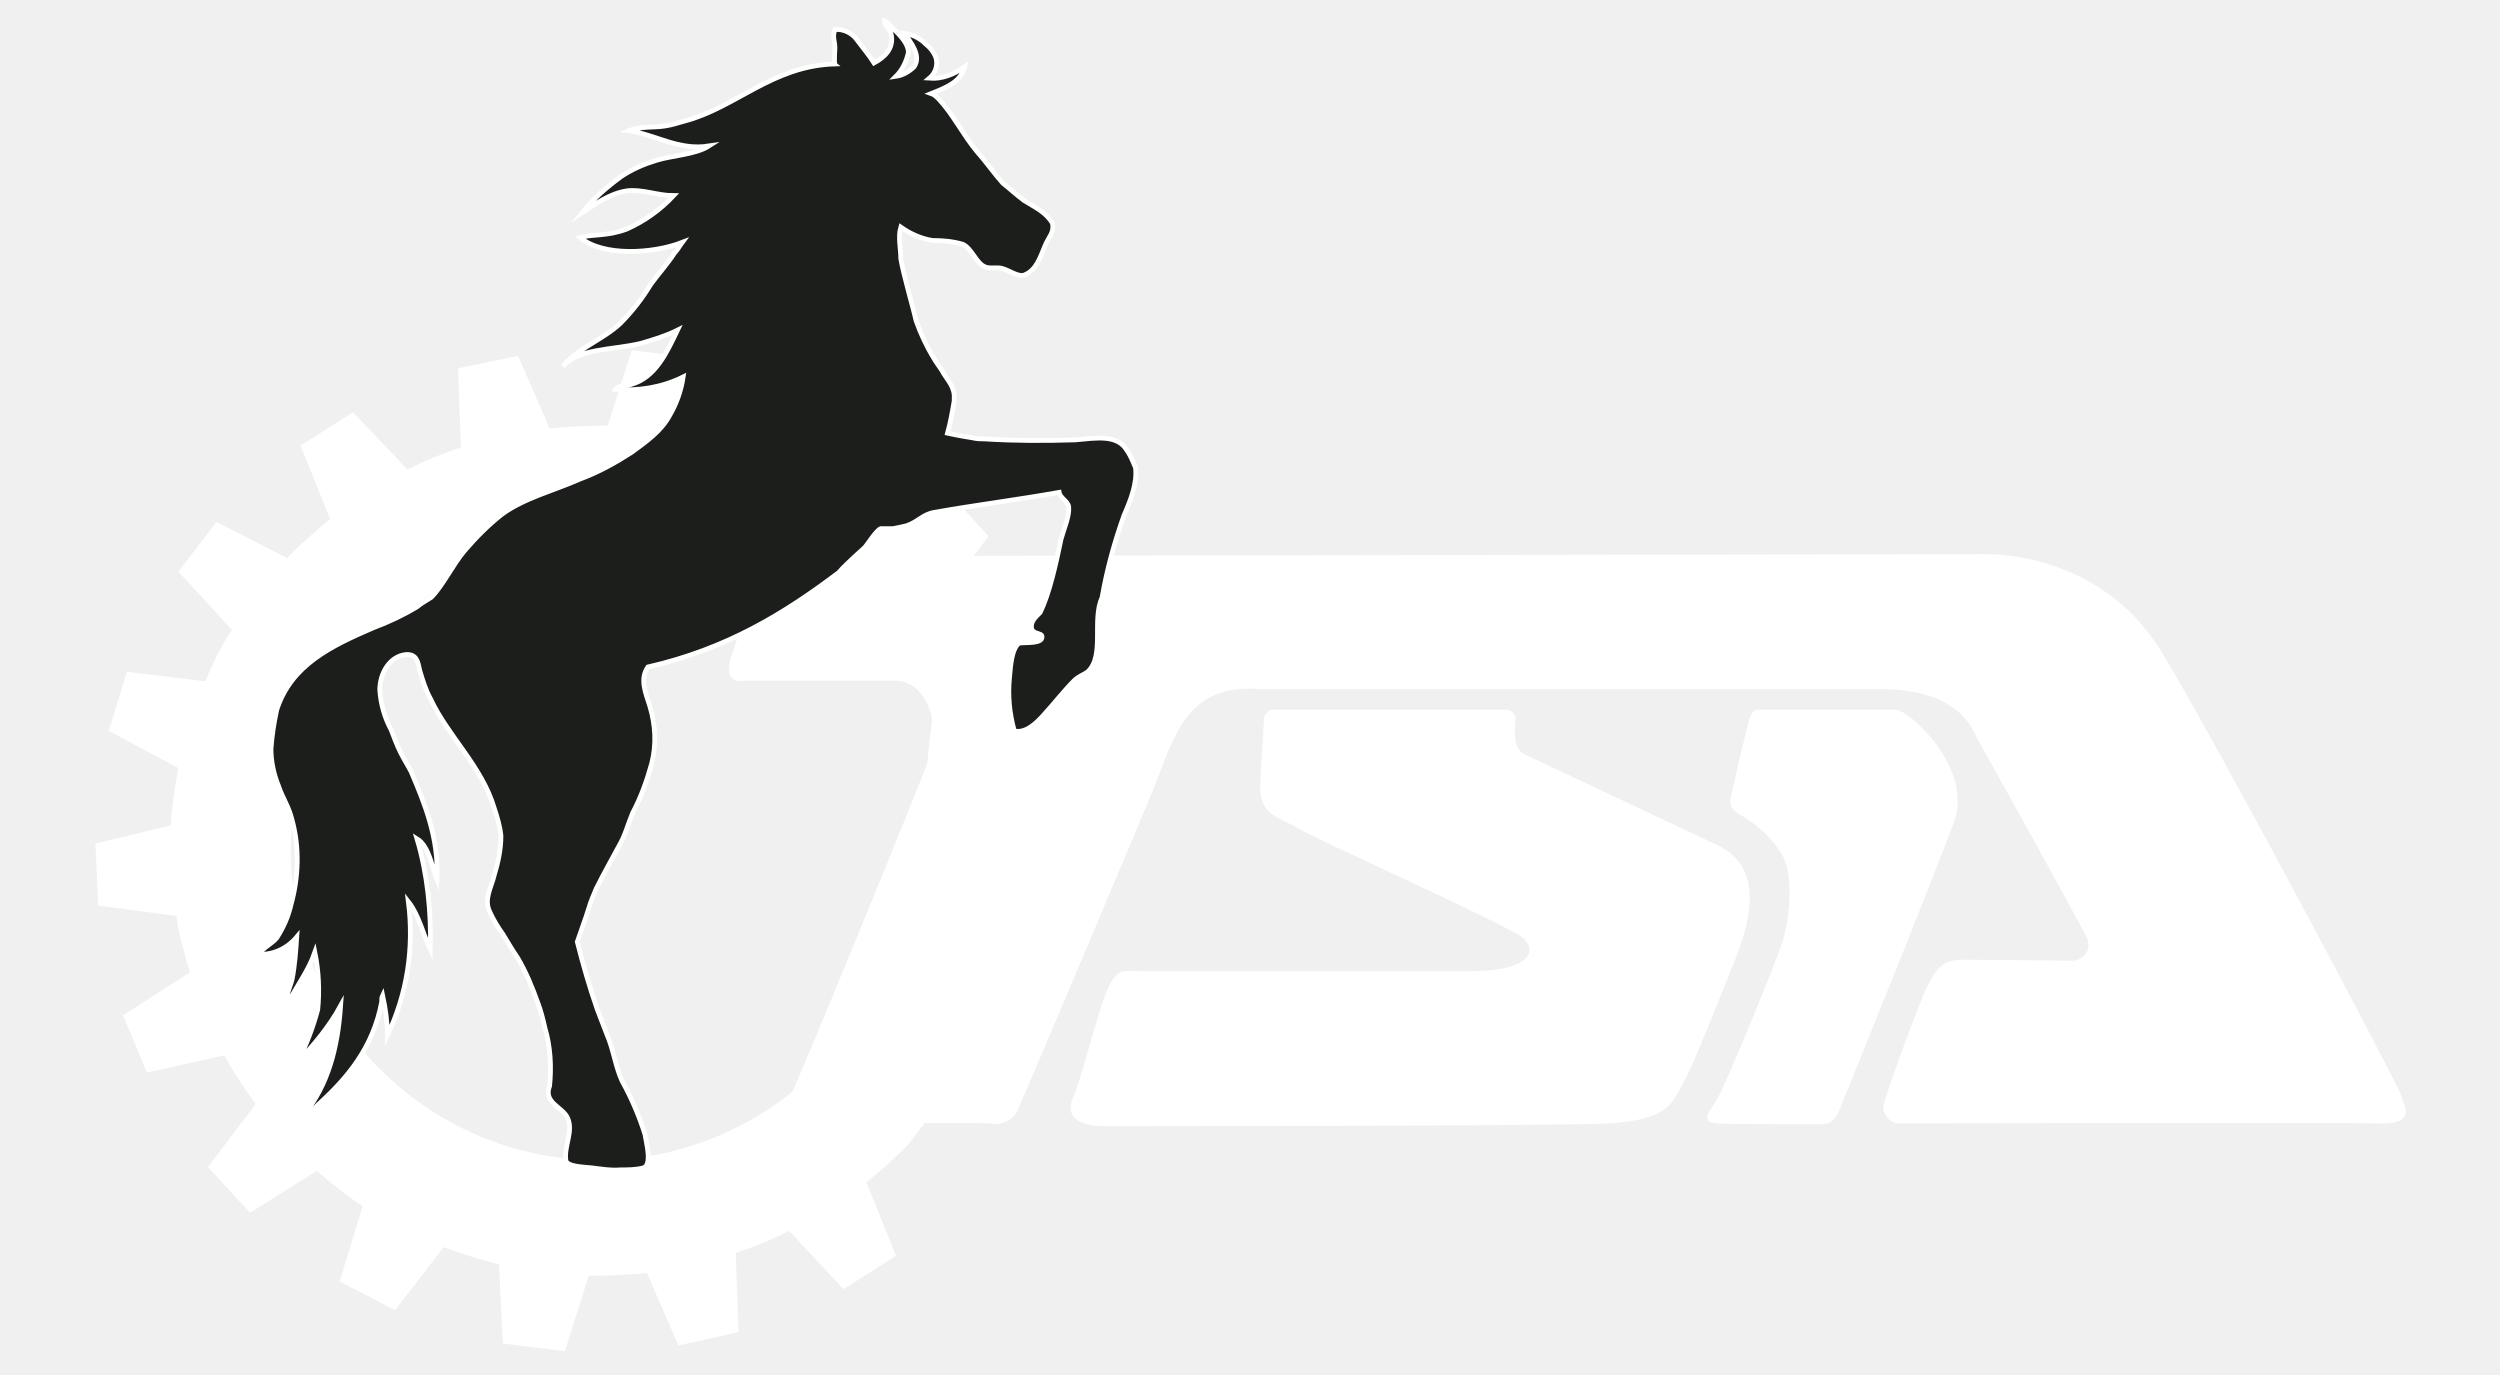
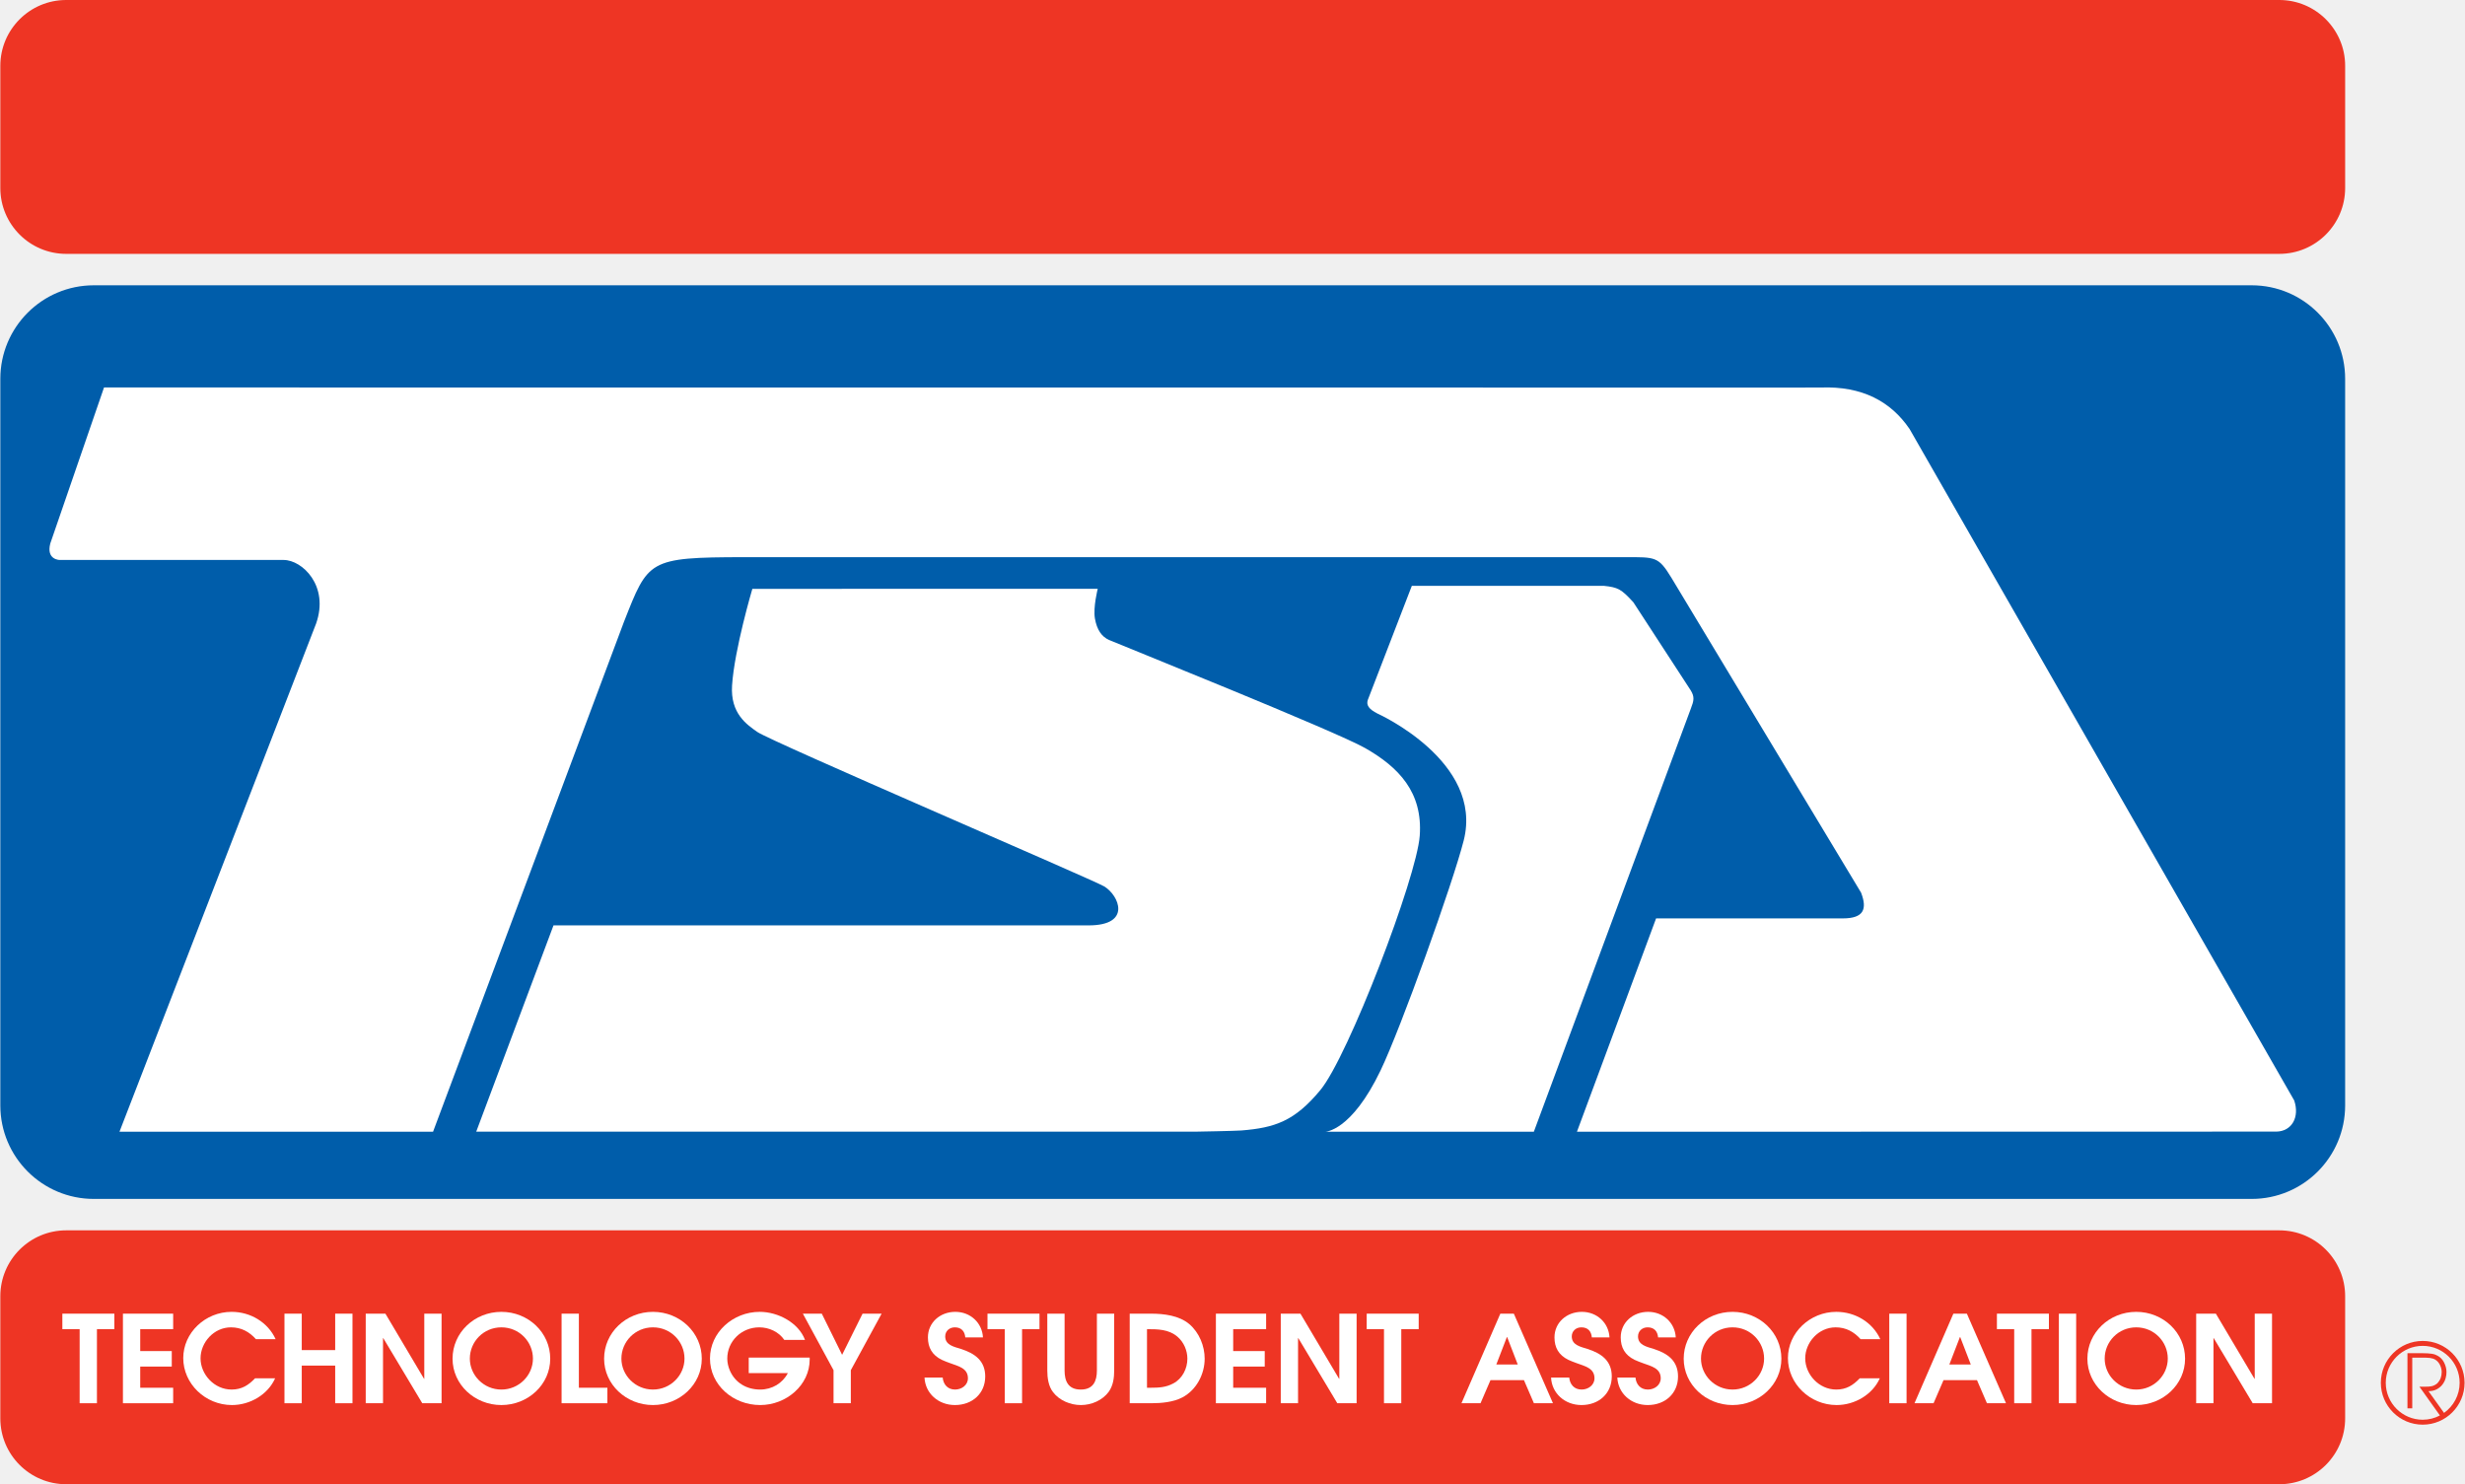
- <svg xmlns="http://www.w3.org/2000/svg" version="1.1" id="Layer_1" x="0px" y="0px" viewBox="0 0 262 144" style="enable-background:new 0 0 262 144;" xml:space="preserve">
-   <style type="text/css">
- 	.st0{fill:none;}
- 	.st1{fill:#FFFFFF;}
- 	.st2{fill:#FFFFFF;stroke:#FFFFFF;stroke-width:0.25;}
- 	.st3{fill:#1C1E1C;stroke:#FFFFFF;stroke-width:0.5;stroke-miterlimit:10;}
- </style>
-   <path class="st0" d="M106.6,98l-2.8,9c-0.8,1.9-1.7,3.7-2.8,5.4l0,0l5.6,6.2l-4,5.2l-7.3-3.7c-1.4,1.5-2.9,2.9-4.5,4.1l3.1,7.7  l-5.5,3.5l-5.7-6.1l0,0c-1.8,0.9-3.7,1.7-5.6,2.3l0.3,8.3l-6.4,1.4l-3.3-7.6l0,0c-2,0.2-4,0.3-6.1,0.3l-2.5,7.9l-6.4-0.8l-0.4-8.3  l0,0c-2-0.5-3.9-1.1-5.8-1.8l-5.1,6.6l-5.8-3l2.4-7.9c-1.7-1.1-3.3-2.4-4.8-3.7l-7,4.4l-4.4-4.8l5-6.6c-1.2-1.6-2.3-3.3-3.3-5.1  l-8.1,1.8l-2.5-6l7-4.5c-0.3-1-0.5-1.9-0.8-2.9c-0.2-1-0.4-2-0.6-3l0,0l-8.3-1.1L10,88.4l8.1-1.9l0,0c0.1-2,0.4-4,0.8-6l-7.3-3.9  l1.9-6.2l8.2,1c0.8-1.9,1.7-3.7,2.8-5.5l0,0l-5.6-6.1l4-5.2l7.4,3.8c1.4-1.5,2.9-2.9,4.5-4.1l-3.1-7.7l5.5-3.5l5.7,6.1  c1.8-0.9,3.7-1.7,5.6-2.3L48,38.6l6.3-1.4l3.3,7.6l0,0c2-0.2,4-0.3,6.1-0.3l2.5-7.9l6.5,0.8l0.4,8.3c2,0.5,3.9,1.1,5.8,1.8L84,41  l5.8,3l-2.4,7.9l0,0c1.7,1.1,3.3,2.3,4.8,3.7l0,0l7-4.4l4.4,4.8l-5,6.6c1.2,1.6,2.3,3.3,3.3,5.1l0,0L110,66l2.5,6l-7,4.5  c0.3,1,0.5,1.9,0.8,2.9c0.2,1,0.4,2,0.6,3l8.2,1.1l0.3,6.5l-8.1,1.9C107.2,94,106.9,96,106.6,98L106.6,98z" />
-   <path class="st1" d="M106.6,98c0.4-2,0.7-4,0.8-6l8.1-1.9l-0.3-6.5l-8.2-1.1c-0.2-1-0.3-2-0.6-3s-0.5-2-0.8-2.9l7-4.5l-2.6-6  l-8.1,1.8l0,0c-1-1.8-2.1-3.5-3.3-5.1l5-6.6l-4.4-4.8l-7,4.4l0,0c-1.5-1.3-3.1-2.6-4.8-3.7l0,0l2.4-8L84,41l-5.1,6.6  c-1.9-0.7-3.8-1.3-5.8-1.8l-0.4-8.3l-6.5-0.8l-2.5,7.9c-2,0-4.1,0.1-6.1,0.3l0,0l-3.3-7.6L48,38.6l0.3,8.3c-1.9,0.6-3.8,1.4-5.6,2.3  L37,43.2l-5.5,3.5l3.1,7.7c-1.6,1.3-3.1,2.6-4.5,4.1l-7.4-3.8l-4,5.2l5.6,6.1l0,0c-1.1,1.7-2,3.5-2.8,5.4l-8.2-1l-1.9,6.2l7.3,3.9  c-0.4,2-0.7,4-0.8,6l0,0L10,88.4l0.3,6.5l8.2,1.1l0,0c0.1,1,0.3,2,0.6,3s0.5,2,0.8,2.9l-7,4.5l2.5,6l8.1-1.8c1,1.8,2.1,3.5,3.3,5.1  l-5,6.6l4.4,4.8l7-4.4c1.5,1.3,3.1,2.6,4.8,3.7l-2.4,7.9l5.8,3l5.1-6.6c1.9,0.7,3.8,1.3,5.8,1.8l0,0l0.4,8.3l6.5,0.8l2.5-7.9  c2,0,4.1-0.1,6.1-0.3l0,0l3.3,7.6l6.3-1.4l-0.3-8.3c1.9-0.6,3.8-1.4,5.6-2.3l0,0l5.7,6.1l5.5-3.5l-3.1-7.7c1.6-1.3,3.1-2.6,4.5-4.1  l5.8-7.6l0,0c1.1-1.7,2-3.5,2.8-5.4L106.6,98z M94,97.4c-0.3,1-0.6,2-0.9,3c-3.6,9.8-11.7,17.2-21.7,20c-0.5,0.1-1,0.3-1.5,0.4  c-0.5,0.1-1,0.2-1.6,0.3c-10.3,1.8-20.8-1.5-28.2-8.8c-0.8-0.7-1.5-1.5-2.1-2.3c-6.7-8-9.1-18.7-6.5-28.8c0.3-1,0.6-2,1-3  c3.6-9.8,11.7-17.2,21.7-20c0.5-0.1,1-0.3,1.5-0.4s1-0.2,1.5-0.3c10.3-1.8,20.8,1.5,28.2,8.8c0.8,0.7,1.5,1.5,2.1,2.3  c1.3,1.6,7.5,0.2,9.2,1.9c2.3,2.4,0,8,0.6,11.1C98.5,86.7,95.2,92.6,94,97.4z" />
-   <path class="st2" d="M84.3,58.4l123.7-0.2c0,0,12-0.5,18.5,10.3c5.7,9.4,24.4,44.6,25,46.3s1.5,3-3,2.8c-1.3-0.1-49.6,0-49.6,0  c-0.8-0.1-1.4-0.8-1.4-1.6c0-0.1,0-0.3,0.1-0.4c0.4-1.7,4-11.3,4.4-12c0.9-1.7,1.4-2.9,3.7-2.9c1.5,0,9.7,0.1,11.5,0.1  c1,0,1.8-0.8,1.8-1.8c0-0.3-0.1-0.7-0.3-1c-1.8-3.5-10-18.2-11.4-20.7c-0.4-0.8-1.8-5.1-9.9-5.2c-8.5,0-65.2,0-65.2,0  c-8-0.7-9.3,5.2-11.3,10.2c-0.2,0.6-13.7,32.6-14.2,33.6c-0.4,1.3-1.7,2-3,1.7c-1.3-0.1-20,0-20.7,0s-0.9-1.1,0-2.8  S96.7,81.8,97.7,79s-0.4-7.8-3.9-7.8H78c0,0-2.4,0.7-1.1-2.8c0.3-0.9,1.6-4.8,2.4-6.3C80.4,59.9,80,58.4,84.3,58.4L84.3,58.4z" />
-   <path class="st2" d="M159.8,79.2c0,0,17.6,8.3,19.1,9c2.5,1.1,6.6,2.9,2.8,12.4s-4.6,11.4-5.6,13.2s-1.5,3.4-7.3,3.8  c-4.6,0.3-52,0.3-52.9,0.3s-4.6,0-3.3-2.9c0.8-1.7,2.6-9.1,3.6-11.3s1.5-1.8,3.4-1.8h34.6c7,0,7.2-2.8,4.9-4.1  c-3.8-2.2-21.2-10-23-11.1s-3.9-1.3-3.9-4.1c0-1.5,0.3-5.6,0.4-7.3c0-0.3,0.3-0.6,0.6-0.8h24.7c0,0,0.8,0.1,0.8,0.8  S158.2,78.5,159.8,79.2L159.8,79.2z" />
-   <path class="st2" d="M184.4,74.5h14.2c1.5,0,8,6.1,6.1,11.5c-2.2,6-11.4,28.7-11.7,29.4s-0.6,2.3-2.1,2.3c-1,0-10.3,0-11-0.1  c-1.8-0.1-0.3-1.4,0.3-2.6c0.8-1.4,5.9-13.7,6.7-16.2c1-3.2,1.1-7.6-0.1-9.4c-1.1-1.8-2.7-3.2-4.5-4.2c-0.3-0.3-1-0.4-0.8-1.5  c0.4-2,1.4-6.2,1.9-8.1C183.8,74.1,184.4,74.6,184.4,74.5L184.4,74.5z" />
-   <path class="st3" d="M118.1,47.2c-1-1.7-3.2-1.3-5.4-1.1c-3.2,0.1-6.4,0.1-9.5-0.1c-0.4,0-0.8,0-1.2-0.1c-0.1,0-1.8-0.3-2.7-0.5  c0.3-1.1,0.5-2.2,0.7-3.4c0-0.2,0-0.4,0-0.6c-0.1-1.1-0.9-1.8-1.3-2.6c-0.2-0.3-0.7-1-0.8-1.2c-0.8-1.3-1.4-2.6-1.9-4  c-0.3-1.4-1.3-4.7-1.6-6.5c0-1-0.3-2.3,0-3.3c1,0.7,2.1,1.2,3.3,1.4c1.1,0,2.2,0.1,3.2,0.4c0.9,0.4,1.4,1.9,2.2,2.3  c0.5,0.3,1.1,0.1,1.8,0.2c0.9,0.2,1.8,1,2.5,0.7c1.2-0.5,1.6-1.8,2.1-3c0.4-1,1-1.4,0.8-2.4c-0.7-1.2-1.9-1.7-3-2.4  c-0.8-0.6-1.2-1-2.2-1.8c-0.9-1-1.8-2.3-2.7-3.3c-1.5-1.8-2.5-3.9-4-5.5c-0.2-0.2-0.5-0.5-0.8-0.6c1.5-0.6,3.1-1.2,3.5-2.8  c-1.1,0.8-2.4,1.3-3.7,1.2c0.6-0.5,0.9-1.3,0.7-2.1C97.9,5.5,97.5,5,97,4.6c-0.6-0.6-1.4-1-2.2-1.1c0.6,0.9,1.8,2.3,1,3.5  c-0.5,0.5-1.2,0.9-1.9,1c0.7-0.7,1.1-1.6,1.3-2.5c0-1.1-1.3-2.2-1.8-2.7c-0.1-0.1-0.4-0.5-0.7-0.6c0,0.6,0.6,0.8,0.7,1.4  c0.3,1.5-0.7,2.4-1.8,3c-0.5-0.8-1.1-1.5-1.7-2.3c-0.5-0.8-1.5-1.3-2.4-1.2c-0.3,0.8,0,1.2,0,1.9c0,0.1-0.1,1.6,0,1.7  c-6.6,0.2-10.4,4.6-15.8,6c-0.7,0.2-1.3,0.4-2,0.5c-1.1,0.2-2.6,0-3.8,0.5c2.8,0.4,5.2,2.1,8.4,1.6c-1.4,0.9-3.9,1-5.5,1.5  c-1.3,0.4-2.5,0.9-3.7,1.7c-1.5,1.1-2.9,2.3-4.1,3.8c1.4-0.9,2.8-2,4.7-2.3c1.6-0.2,3.2,0.5,4.9,0.5c-1.4,1.5-3.1,2.7-4.9,3.5  c-2.1,0.8-3.6,0.5-4.9,0.9c2.4,2,7.6,1.7,10.7,0.5c-0.3,0.4-0.5,0.8-0.8,1.1c-0.7,1.1-1.7,2.2-2.5,3.3c-0.9,1.5-2,2.9-3.2,4.1  c-1.8,1.7-4.8,2.8-6,4.5c1.6-1.9,5.1-1.7,8.1-2.4c1.4-0.4,2.7-0.8,3.9-1.4c-1.1,2.3-2.3,5-4.9,5.7c-0.5,0.1-1.3,0.1-1.6,0.5  c2.4,0.2,4.9-0.2,7.1-1.3c-0.2,1.4-0.7,2.8-1.4,4c-0.9,1.7-2.5,2.8-4,3.9c-1.7,1.1-3.5,2.1-5.4,2.8c-2.7,1.2-5.9,2-8.2,3.7  c-1.4,1.1-2.7,2.4-3.9,3.8c-1.2,1.4-2.3,3.7-3.5,4.9c-0.8,0.5-1,0.6-1.5,1c-1.5,0.9-3,1.6-4.6,2.2c-4.4,1.9-8.6,3.9-10.1,8.6  c-0.3,1.4-0.5,2.7-0.6,4.1c0,1.3,0.3,2.7,0.8,3.9c0.4,1.2,1.1,2.2,1.4,3.5c0.8,2.9,0.7,6-0.1,8.9c-0.3,1.3-0.8,2.4-1.5,3.5  c-0.5,0.6-1.4,1-1.9,1.7c1.5,0.1,3-0.6,4-1.8c-0.1,1.5-0.2,3-0.5,4.5c-0.2,0.8-0.7,1.5-0.4,2.4c0.9-1.8,2.1-3.3,2.8-5.3  c0.4,2,0.5,4,0.3,6c-0.5,1.9-1.2,3.7-2.1,5.5c1.7-1.8,3.3-3.7,4.5-5.9c-0.3,4.4-1.3,8.3-3.9,11.5c0.6,0,1.1-0.7,1.5-1.1  c3.1-2.8,5.8-6,6.7-10.8c0-0.2,0-0.5,0.1-0.7c0.3,1.4,0.5,2.8,0.5,4.2c2.1-4.4,2.8-9.2,2.2-14c1.1,1.4,1.5,3.3,2.3,5  c0.1-3.9-0.3-7.9-1.4-11.6c1.3,0.8,1.6,3.1,2.1,4.3c0.2-4.4-1.3-8-2.7-11.3c-0.3-0.6-0.7-1.2-1.1-2s-0.7-1.6-1-2.4  c-0.7-1.3-1.1-2.7-1.2-4.2c0-1.7,1-3.5,2.7-3.7c1.2-0.1,1.3,0.8,1.5,1.7c0.3,1,0.6,2,1.1,2.9c1.8,3.9,5.4,7.1,6.7,11.5  c0.3,0.9,0.6,1.9,0.7,2.9c0,1.4-0.3,2.8-0.7,4.1c-0.3,1.3-1.1,2.5-0.5,3.8c0.4,0.9,0.9,1.7,1.4,2.4c0.5,0.8,1,1.7,1.5,2.4  c0.9,1.5,1.6,3.2,2.2,4.9c0.3,0.8,0.5,1.6,0.7,2.5c0.6,2,0.7,4.1,0.5,6.1c-0.7,1.8,1.4,2.2,1.9,3.4c0.6,1.4-0.4,2.9-0.2,4.4  c0.1,0.7,2,0.7,2.8,0.8s2,0.3,2.9,0.2c0.8,0,1.6,0,2.4-0.2c1-0.3,0.3-2.7,0.2-3.5c-0.6-1.9-1.4-3.8-2.4-5.6  c-0.7-1.5-0.9-3.3-1.6-4.9c-0.3-0.8-0.7-1.8-1-2.6c-0.8-2.3-1.5-4.7-2.1-7.1c0.4-1.2,0.8-2.2,1.2-3.5c0.2-0.7,0.5-1.4,0.8-2.1  c0.8-1.6,1.6-3,2.4-4.5c0.6-1,0.9-2.2,1.4-3.4c0.9-1.7,1.5-3.4,2-5.2c0.5-2,0.4-4-0.2-6c-0.4-1.3-1.1-2.8-0.2-4.1  c8.3-1.9,14.3-5.6,20-9.9c0.5-0.6,1.1-1.1,1.6-1.6c0.3-0.3,0.8-0.7,1.1-1s1.2-1.8,1.7-2c0.4,0,0.9,0,1.3,0c0.5-0.1,1-0.2,1.4-0.3  c1.2-0.4,1.7-1.2,2.9-1.4c4.5-0.8,8.6-1.3,13.1-2.1c0.1,0.6,0.9,0.9,1,1.5c0.1,1-0.5,2.3-0.8,3.4c-0.5,2.4-1.2,5.7-2.2,7.7  c-0.4,0.4-1,0.9-0.9,1.6s1.1,0.5,1.1,0.9c0.1,0.8-1.7,0.6-2.4,0.7c-0.8,0.6-0.9,2.5-1,3.6c-0.2,1.9,0,3.8,0.5,5.6  c1.2,0.3,2.4-0.9,3.1-1.7c1.1-1.2,2.1-2.5,3.2-3.6c0.4-0.4,1-0.6,1.4-0.9c1.8-1.7,0.4-5.4,1.5-7.8c0.5-2.9,1.3-5.8,2.3-8.6  c0.7-1.6,1.4-3.4,1.2-5C118.8,48.6,118.6,47.9,118.1,47.2z" />
+ <svg xmlns="http://www.w3.org/2000/svg" version="1.1" id="Emblem" x="0px" y="0px" width="633.034px" height="381.051px" viewBox="0 0 633.034 381.051" enable-background="new 0 0 633.034 381.051" xml:space="preserve">
+   <path fill="#005DAA" d="M602.253,283.867c0,13.262-10.746,24.012-24.006,24.012H24.092c-13.259,0-24.007-10.75-24.007-24.012V97.276  c0-13.262,10.748-24.012,24.007-24.012h554.155c13.26,0,24.006,10.75,24.006,24.012V283.867z" />
+   <g>
+     <path fill="#FFFFFF" d="M12.907,139.583c-1.074,4.216,2.427,4.217,2.427,4.217c-3.501-0.001,57.517,0,57.517,0   c4.751-0.001,11.753,6.615,8.322,16.342L30.682,290.627h80.528l49.02-130.921c6.271-15.906,6.152-16.582,30.827-16.627h226.337   c7.748,0.003,8.484-0.193,11.816,5.25l48.73,80.902c1.646,4.278,0.645,6.613-4.689,6.613h-47.954l-20.324,54.783l179.638-0.034   c3.955-0.08,6.008-3.725,4.562-7.997l-98.771-172.423c-4.809-7.061-12.146-11.064-22.812-10.657l-7.211,0.01L32.965,99.502h-6.252   L12.907,139.583z" />
+     <path fill="#FFFFFF" d="M340.3,290.627c0,0,6.7,0,14.254-15.764c5.221-10.896,18.541-48.021,21.34-59.029   c5.166-20.327-22.118-32.583-22.118-32.583c-2.262-1.134-2.934-2.182-2.525-3.476l11.319-29.334h49.332   c3.615,0.397,4.426,0.799,7.555,4.216l14.748,22.646c1.014,1.67,0.811,2.607,0.025,4.647l-40.326,108.677H340.3z" />
+     <path fill="#FFFFFF" d="M307.198,290.604c0,0,9.971-0.171,11.592-0.302c8.6-0.691,13.664-2.388,20.273-10.354   c7.186-8.659,24.764-54.644,25.539-65.323c0.814-11.199-5.44-17.623-14.006-22.513c-7.597-4.337-63.848-26.919-65.768-27.764   s-3.141-2.637-3.641-5.512s0.722-7.632,0.722-7.632l-88.698,0.009c0,0-4.611,15.534-5.211,24.812   c-0.467,7.227,3.827,10.056,6.451,11.919c3.439,2.443,86.344,37.998,89.127,39.686c3.812,2.312,7.126,10.004-4.001,10.005   l-137.434,0.001l-19.844,52.968H307.198z" />
+   </g>
+   <path fill="#EE3524" d="M602.256,48.272c0,9.345-7.574,16.92-16.916,16.92H17c-9.342,0-16.917-7.575-16.917-16.92V16.92  C0.083,7.576,7.657,0,17,0h568.34c9.342,0,16.916,7.576,16.916,16.92V48.272z" />
+   <path fill="#EE3524" d="M602.255,364.224c0,9.346-7.572,16.921-16.914,16.921H17c-9.343,0-16.917-7.575-16.917-16.921V332.87  c0-9.346,7.574-16.921,16.917-16.921h568.341c9.342,0,16.914,7.575,16.914,16.921V364.224z" />
+   <g>
+     <path fill="#FFFFFF" d="M24.894,341.324v19.022h-4.44v-19.022h-4.44v-3.979h13.353v3.979H24.894z" />
+     <path fill="#FFFFFF" d="M31.57,360.347v-23.001h12.899v3.979H36.01v5.626h8.103v3.979H36.01v5.439h8.459v3.979H31.57z" />
+     <path fill="#FFFFFF" d="M65.729,343.904c-1.686-1.896-3.76-3.046-6.417-3.046c-4.408,0-7.811,3.885-7.811,7.957   c0,4.134,3.533,8.019,7.973,8.019c2.593,0,4.343-1.118,6.028-2.891h5.153c-1.848,4.165-6.417,6.869-11.084,6.869   c-6.871,0-12.51-5.501-12.51-12.06c0-6.496,5.639-11.873,12.413-11.873c4.894,0,9.334,2.704,11.311,7.024H65.729z" />
+     <path fill="#FFFFFF" d="M86.08,360.347v-9.667h-8.588v9.667h-4.44v-23.001h4.44v9.355h8.588v-9.355h4.44v23.001H86.08z" />
+     <path fill="#FFFFFF" d="M108.441,360.347l-10.015-16.723h-0.064v16.723h-4.44v-23.001h5.056l9.917,16.723h0.064v-16.723h4.44   v23.001H108.441z" />
+     <path fill="#FFFFFF" d="M128.761,360.812c-6.871,0-12.542-5.283-12.542-11.904c0-6.683,5.607-12.028,12.542-12.028   c6.936,0,12.543,5.346,12.543,12.028C141.304,355.529,135.632,360.812,128.761,360.812z M128.761,340.858   c-4.602,0-8.102,3.698-8.102,8.019c0,4.29,3.565,7.957,8.102,7.957c4.538,0,8.103-3.667,8.103-7.957   C136.863,344.557,133.363,340.858,128.761,340.858z" />
+     <path fill="#FFFFFF" d="M144.219,360.347v-23.001h4.44v19.022h7.325v3.979H144.219z" />
+     <path fill="#FFFFFF" d="M167.683,360.812c-6.871,0-12.542-5.283-12.542-11.904c0-6.683,5.607-12.028,12.542-12.028   c6.936,0,12.543,5.346,12.543,12.028C180.226,355.529,174.554,360.812,167.683,360.812z M167.683,340.858   c-4.602,0-8.102,3.698-8.102,8.019c0,4.29,3.565,7.957,8.102,7.957c4.538,0,8.103-3.667,8.103-7.957   C175.785,344.557,172.285,340.858,167.683,340.858z" />
+     <path fill="#FFFFFF" d="M195.229,360.812c-6.968,0-12.899-5.159-12.899-11.966c0-6.683,5.898-11.967,12.77-11.967   c4.732,0,9.982,2.797,11.635,7.211h-5.315c-1.394-2.052-3.889-3.232-6.417-3.232c-4.635,0-8.232,3.605-8.232,8.019   c0,1.058,0.259,2.146,0.68,3.108c1.361,3.108,4.278,4.849,7.778,4.849c3.047,0,5.737-1.616,7.098-4.227H192.28v-3.979h15.654v0.497   C207.934,355.685,201.938,360.812,195.229,360.812z" />
+     <path fill="#FFFFFF" d="M218.499,351.861v8.485h-4.44v-8.485l-7.875-14.516h4.861l5.218,10.568l5.25-10.568h4.894L218.499,351.861z   " />
+     <path fill="#FFFFFF" d="M245.234,360.812c-4.246,0-7.616-2.983-7.811-7.056h4.667c0.162,1.741,1.264,3.077,3.176,3.077   c1.718,0,3.306-1.149,3.306-2.891c0-2.61-2.463-3.107-4.569-3.885c-0.746-0.28-1.458-0.528-2.172-0.87   c-2.431-1.213-3.532-3.108-3.532-5.751c0-3.792,3.111-6.558,7.033-6.558c3.889,0,6.903,2.828,7.098,6.558h-4.537   c-0.13-1.554-1.005-2.579-2.69-2.579c-1.394,0-2.463,0.963-2.463,2.331c0,2.207,2.204,2.642,3.986,3.201   c3.63,1.15,6.288,3.046,6.288,7.087C253.013,357.829,249.707,360.812,245.234,360.812z" />
+     <path fill="#FFFFFF" d="M262.475,341.324v19.022h-4.44v-19.022h-4.44v-3.979h13.353v3.979H262.475z" />
+     <path fill="#FFFFFF" d="M284.74,357.394c-1.621,2.207-4.408,3.419-7.163,3.419c-2.69,0-5.509-1.181-7.13-3.294   c-1.199-1.523-1.491-3.699-1.491-5.564v-14.608h4.44v14.608c0,2.674,0.907,4.88,4.148,4.88s4.148-2.206,4.148-4.88v-14.608h4.44   v14.608C286.133,353.819,285.874,355.809,284.74,357.394z" />
+     <path fill="#FFFFFF" d="M303.634,358.854c-2.301,1.213-5.38,1.492-7.973,1.492h-5.542v-23.001h5.445   c3.338,0,7.227,0.467,9.852,2.673c2.561,2.176,3.954,5.626,3.954,8.89C309.37,352.825,307.296,356.928,303.634,358.854z    M302.37,343.252c-2.236-1.896-4.991-1.928-7.811-1.928v15.044h0.94c2.139,0,3.922-0.093,5.834-1.119   c2.333-1.243,3.597-3.823,3.597-6.341C304.93,346.826,304.022,344.65,302.37,343.252z" />
+     <path fill="#FFFFFF" d="M312.253,360.347v-23.001h12.899v3.979h-8.459v5.626h8.103v3.979h-8.103v5.439h8.459v3.979H312.253z" />
+     <path fill="#FFFFFF" d="M343.431,360.347l-10.015-16.723h-0.064v16.723h-4.44v-23.001h5.056l9.918,16.723h0.064v-16.723h4.44   v23.001H343.431z" />
+     <path fill="#FFFFFF" d="M359.861,341.324v19.022h-4.44v-19.022h-4.44v-3.979h13.353v3.979H359.861z" />
+     <path fill="#FFFFFF" d="M393.922,360.347l-2.561-5.937h-8.589l-2.56,5.937h-4.895l9.982-23.001h3.468l10.047,23.001H393.922z    M387.051,343.345h-0.064l-2.723,7.056h5.51L387.051,343.345z" />
+     <path fill="#FFFFFF" d="M406.139,360.812c-4.245,0-7.616-2.983-7.811-7.056h4.667c0.162,1.741,1.265,3.077,3.177,3.077   c1.718,0,3.306-1.149,3.306-2.891c0-2.61-2.464-3.107-4.57-3.885c-0.745-0.28-1.458-0.528-2.171-0.87   c-2.431-1.213-3.533-3.108-3.533-5.751c0-3.792,3.111-6.558,7.033-6.558c3.889,0,6.903,2.828,7.098,6.558h-4.537   c-0.13-1.554-1.005-2.579-2.69-2.579c-1.394,0-2.463,0.963-2.463,2.331c0,2.207,2.204,2.642,3.986,3.201   c3.63,1.15,6.287,3.046,6.287,7.087C413.917,357.829,410.611,360.812,406.139,360.812z" />
+     <path fill="#FFFFFF" d="M423.152,360.812c-4.245,0-7.616-2.983-7.811-7.056h4.667c0.162,1.741,1.265,3.077,3.177,3.077   c1.718,0,3.306-1.149,3.306-2.891c0-2.61-2.464-3.107-4.57-3.885c-0.745-0.28-1.458-0.528-2.171-0.87   c-2.431-1.213-3.533-3.108-3.533-5.751c0-3.792,3.111-6.558,7.033-6.558c3.889,0,6.903,2.828,7.098,6.558h-4.537   c-0.13-1.554-1.005-2.579-2.69-2.579c-1.394,0-2.463,0.963-2.463,2.331c0,2.207,2.204,2.642,3.986,3.201   c3.63,1.15,6.287,3.046,6.287,7.087C430.931,357.829,427.625,360.812,423.152,360.812z" />
+     <path fill="#FFFFFF" d="M444.932,360.812c-6.871,0-12.543-5.283-12.543-11.904c0-6.683,5.607-12.028,12.543-12.028   s12.542,5.346,12.542,12.028C457.474,355.529,451.803,360.812,444.932,360.812z M444.932,340.858c-4.603,0-8.103,3.698-8.103,8.019   c0,4.29,3.565,7.957,8.103,7.957s8.103-3.667,8.103-7.957C453.034,344.557,449.533,340.858,444.932,340.858z" />
+     <path fill="#FFFFFF" d="M477.825,343.904c-1.685-1.896-3.759-3.046-6.417-3.046c-4.407,0-7.811,3.885-7.811,7.957   c0,4.134,3.533,8.019,7.973,8.019c2.593,0,4.343-1.118,6.028-2.891h5.153c-1.848,4.165-6.417,6.869-11.084,6.869   c-6.871,0-12.511-5.501-12.511-12.06c0-6.496,5.64-11.873,12.413-11.873c4.895,0,9.334,2.704,11.312,7.024H477.825z" />
+     <path fill="#FFFFFF" d="M485.182,360.347v-23.001h4.439v23.001H485.182z" />
+     <path fill="#FFFFFF" d="M510.266,360.347l-2.561-5.937h-8.589l-2.56,5.937h-4.895l9.982-23.001h3.468l10.047,23.001H510.266z    M503.395,343.345h-0.064l-2.723,7.056h5.51L503.395,343.345z" />
+     <path fill="#FFFFFF" d="M521.705,341.324v19.022h-4.44v-19.022h-4.44v-3.979h13.353v3.979H521.705z" />
+     <path fill="#FFFFFF" d="M528.736,360.347v-23.001h4.44v23.001H528.736z" />
+     <path fill="#FFFFFF" d="M548.604,360.812c-6.871,0-12.543-5.283-12.543-11.904c0-6.683,5.607-12.028,12.543-12.028   s12.542,5.346,12.542,12.028C561.146,355.529,555.475,360.812,548.604,360.812z M548.604,340.858c-4.603,0-8.103,3.698-8.103,8.019   c0,4.29,3.564,7.957,8.103,7.957c4.537,0,8.103-3.667,8.103-7.957C556.707,344.557,553.206,340.858,548.604,340.858z" />
+     <path fill="#FFFFFF" d="M578.517,360.347l-10.015-16.723h-0.064v16.723h-4.44v-23.001h5.056l9.918,16.723h0.064v-16.723h4.44   v23.001H578.517z" />
+   </g>
+   <path fill="#EE3524" d="M622.171,344.348c-5.928,0-10.75,4.822-10.75,10.75s4.822,10.75,10.75,10.75s10.75-4.822,10.75-10.75  S628.099,344.348,622.171,344.348z M627.65,362.827l-3.99-5.578c0.834-0.003,1.562-0.174,2.161-0.506  c0.599-0.33,1.09-0.75,1.46-1.249c0.365-0.491,0.629-1.027,0.785-1.592c0.152-0.556,0.223-1.087,0.21-1.572  c0-0.447-0.062-0.894-0.181-1.324c-0.117-0.421-0.275-0.823-0.472-1.194c-0.2-0.378-0.446-0.714-0.73-0.999  c-0.288-0.287-0.596-0.514-0.9-0.666c-0.202-0.114-0.418-0.215-0.642-0.299c-0.232-0.086-0.506-0.153-0.837-0.205  c-0.312-0.047-0.678-0.084-1.097-0.111c-0.416-0.026-0.913-0.041-1.489-0.041h-3.67v14.164h1.228v-13.016h2.442  c0.434,0,0.825,0.004,1.174,0.011c0.339,0.006,0.654,0.028,0.937,0.067c0.28,0.037,0.539,0.093,0.77,0.166  c0.224,0.071,0.438,0.173,0.637,0.302c0.517,0.337,0.916,0.802,1.187,1.38c0.276,0.592,0.417,1.189,0.417,1.775  c0,0.544-0.088,1.06-0.26,1.533c-0.17,0.468-0.475,0.937-0.877,1.367c-0.221,0.184-0.444,0.335-0.667,0.448  c-0.222,0.115-0.453,0.204-0.687,0.264c-0.242,0.062-0.5,0.103-0.767,0.12c-0.285,0.02-0.595,0.029-0.931,0.029h-1.526l5.256,7.382  c-1.321,0.699-2.824,1.1-4.42,1.1c-5.23,0-9.485-4.255-9.485-9.485s4.255-9.485,9.485-9.485s9.485,4.255,9.485,9.485  C631.656,358.286,630.069,361.106,627.65,362.827z" />
</svg>
